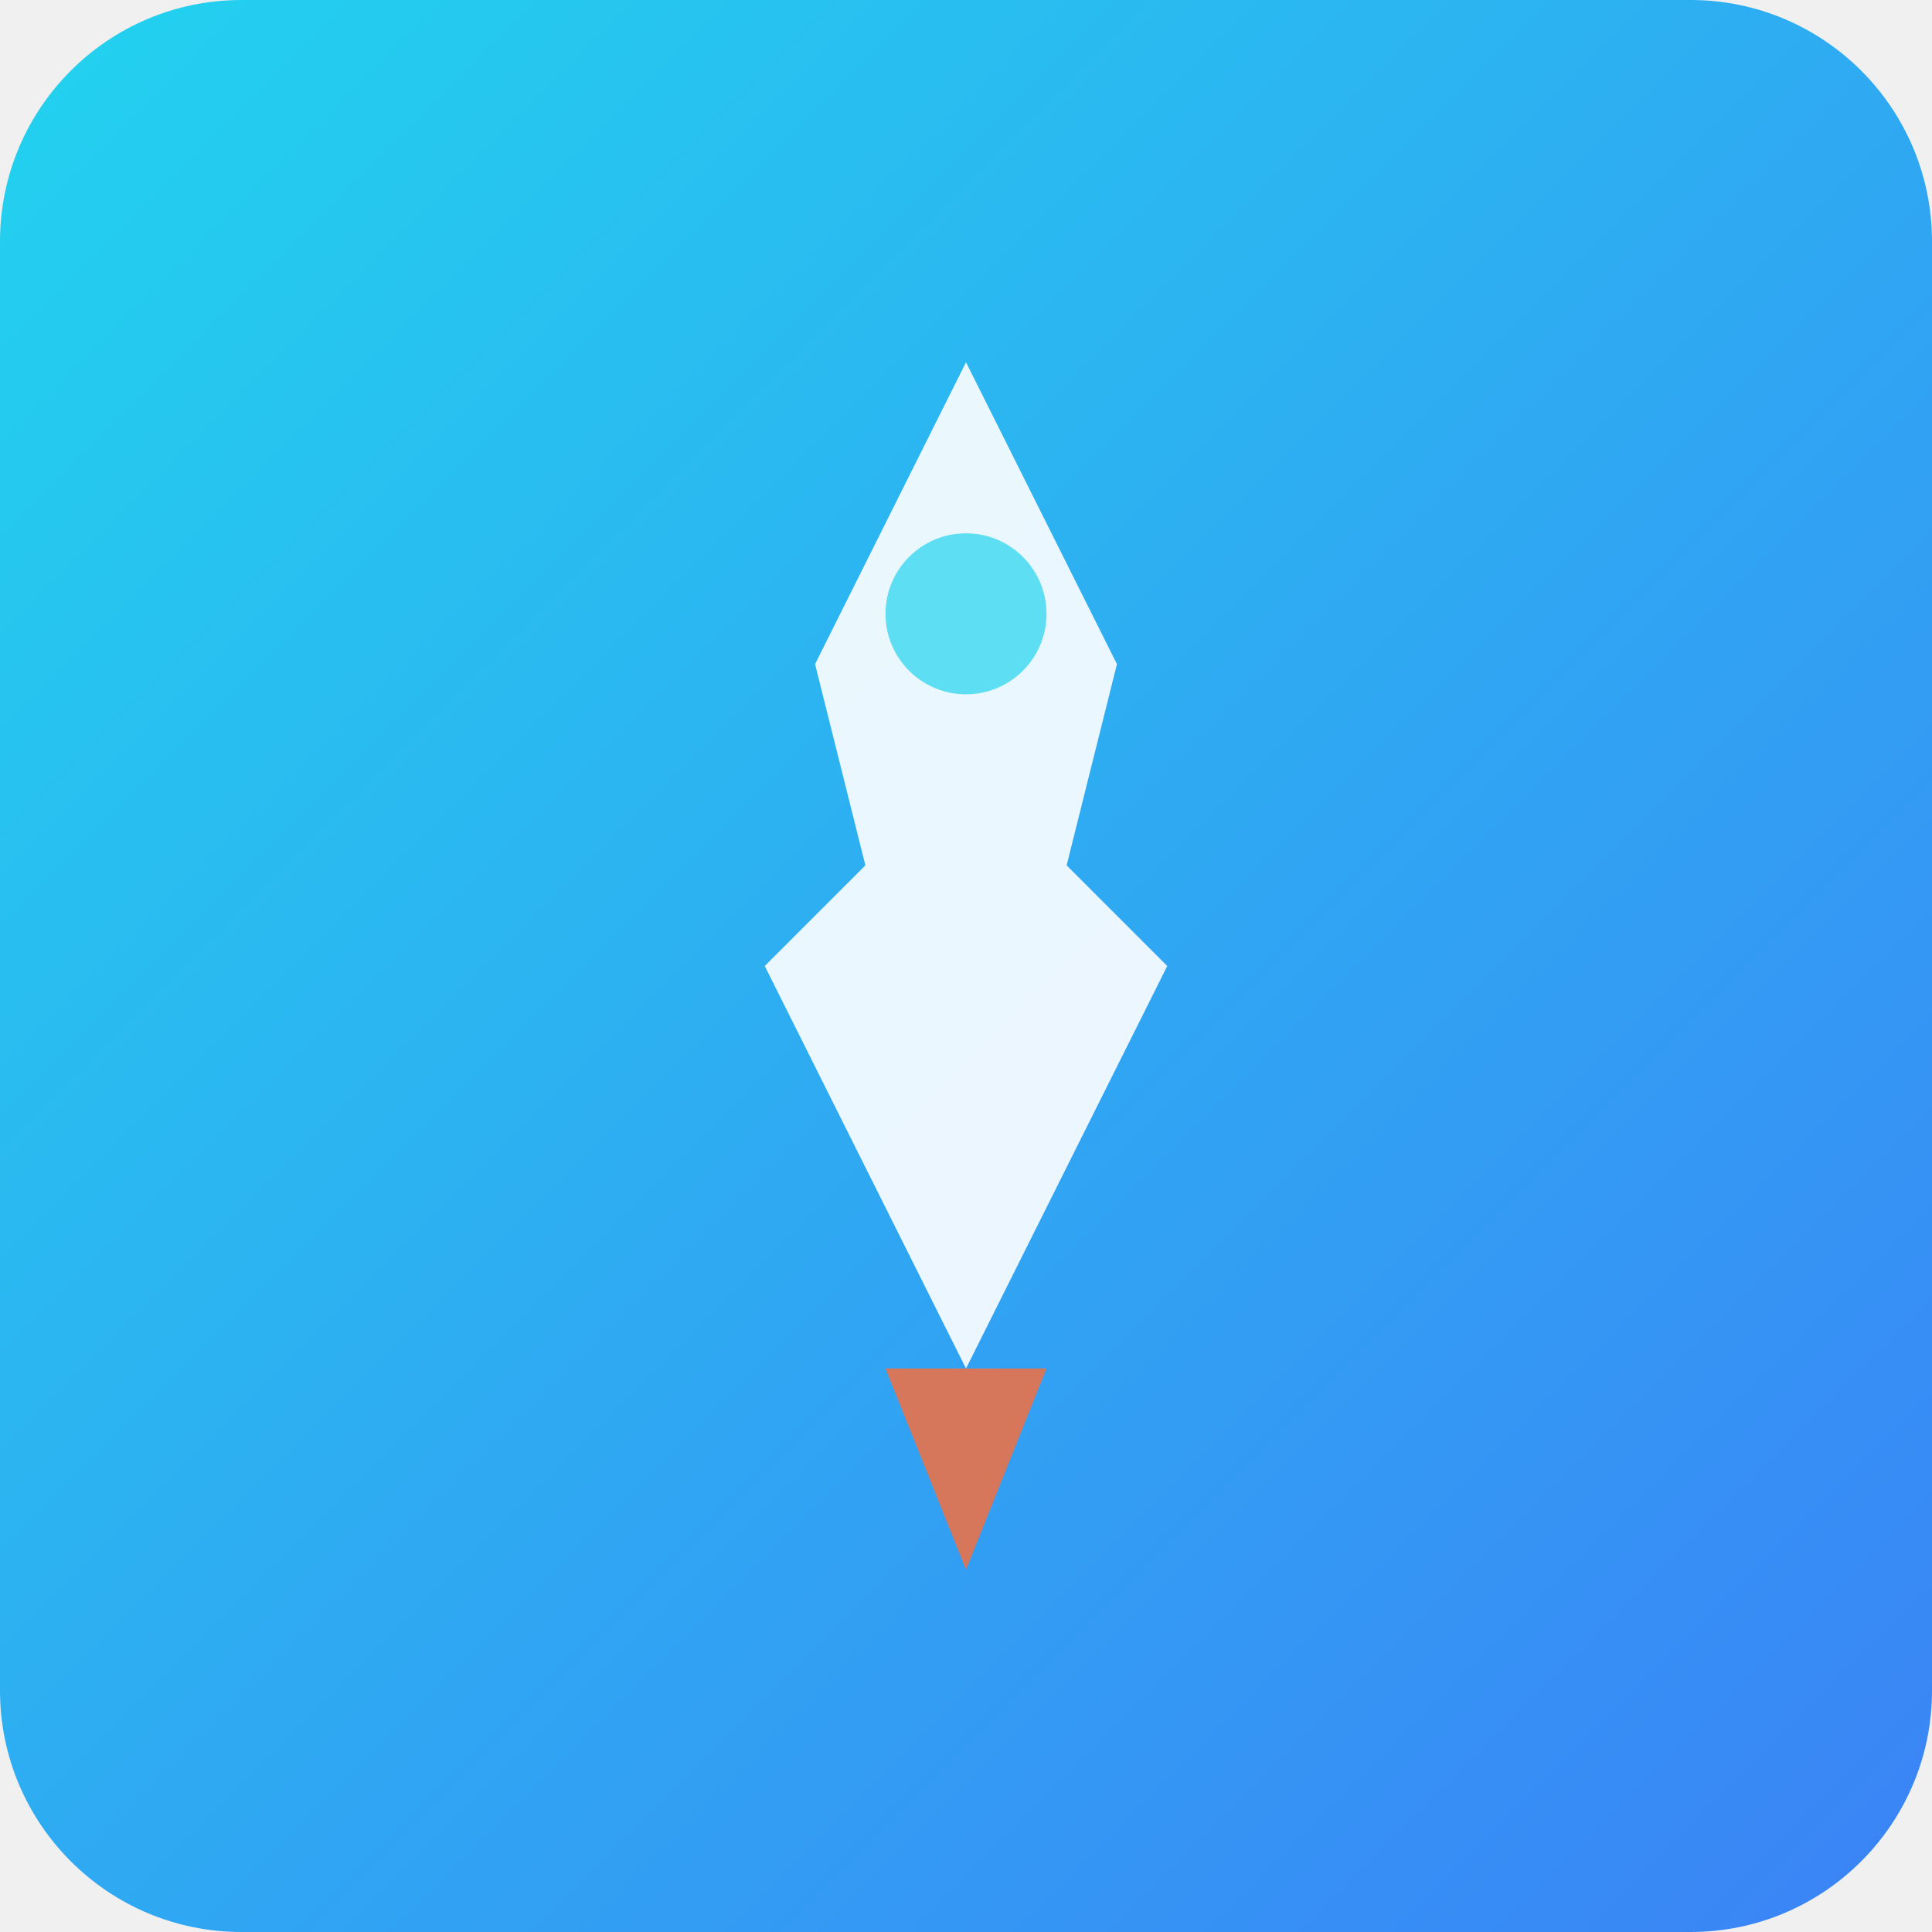
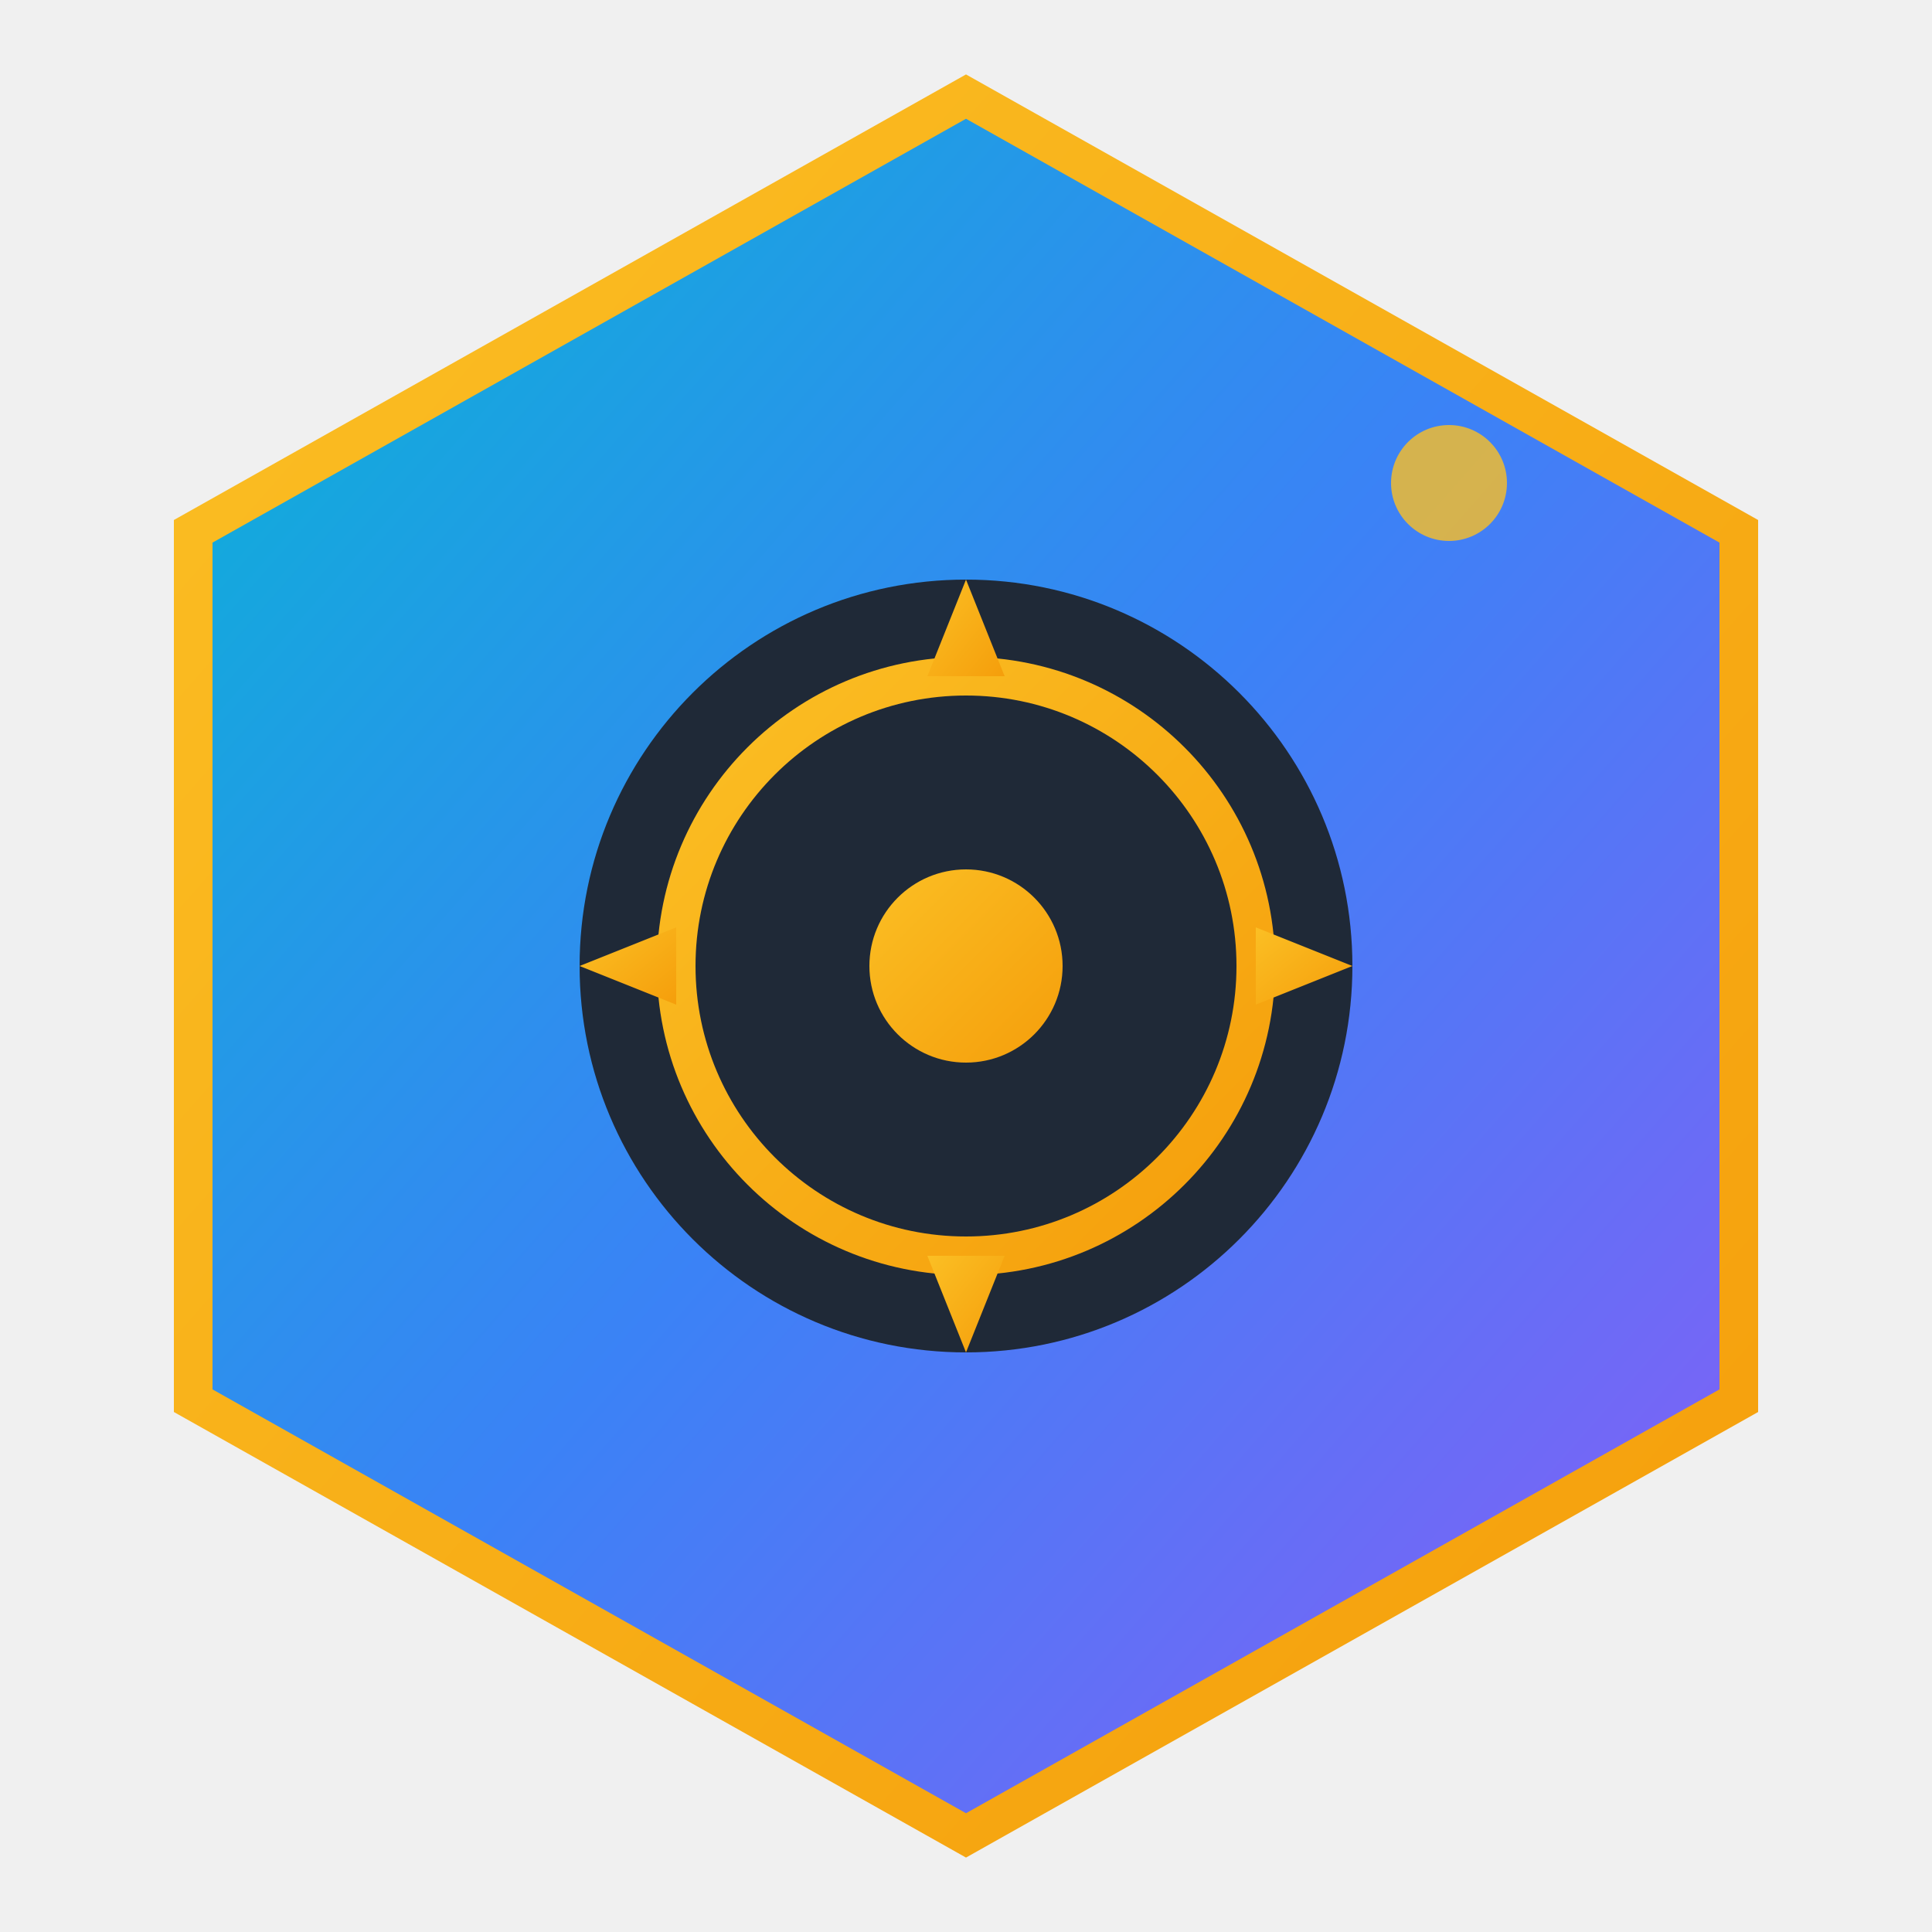
- <svg xmlns="http://www.w3.org/2000/svg" viewBox="0 0 192 192" width="192" height="192">
+ <svg xmlns="http://www.w3.org/2000/svg" width="100" height="100" viewBox="0 0 100 100" fill="none">
  <defs>
-     <linearGradient id="grad" x1="0%" y1="0%" x2="100%" y2="100%">
-       <stop offset="0%" style="stop-color:#22d3ee;stop-opacity:1" />
-       <stop offset="100%" style="stop-color:#3b82f6;stop-opacity:1" />
+     <linearGradient id="hexGradient" x1="0%" y1="0%" x2="100%" y2="100%">
+       <stop offset="0%" stop-color="#06b6d4" />
+       <stop offset="50%" stop-color="#3b82f6" />
+       <stop offset="100%" stop-color="#8b5cf6" />
+     </linearGradient>
+     <linearGradient id="innerGlow" x1="0%" y1="0%" x2="100%" y2="100%">
+       <stop offset="0%" stop-color="#fbbf24" />
+       <stop offset="100%" stop-color="#f59e0b" />
    </linearGradient>
  </defs>
-   <rect width="192" height="192" rx="24" fill="url(#grad)" />
-   <g transform="translate(96,96)">
-     <path d="M0,-60 L-15,-30 L-10,-10 L-20,0 L-10,20 L0,40 L10,20 L20,0 L10,-10 L15,-30 Z" fill="white" opacity="0.9" />
-     <path d="M-8,40 L0,60 L8,40 Z" fill="#ff6b35" opacity="0.8" />
-     <circle cx="0" cy="-35" r="8" fill="#22d3ee" opacity="0.7" />
-   </g>
+   <path d="M50 5 L90 27.5 L90 72.5 L50 95 L10 72.5 L10 27.5 Z" fill="url(#hexGradient)" stroke="url(#innerGlow)" stroke-width="2" />
+   <circle cx="50" cy="50" r="20" fill="#1f2937" />
+   <circle cx="50" cy="50" r="15" fill="none" stroke="url(#innerGlow)" stroke-width="2" />
+   <path d="M50 30 L52 35 L48 35 Z" fill="url(#innerGlow)" />
+   <path d="M50 70 L52 65 L48 65 Z" fill="url(#innerGlow)" />
+   <path d="M30 50 L35 52 L35 48 Z" fill="url(#innerGlow)" />
+   <path d="M70 50 L65 52 L65 48 Z" fill="url(#innerGlow)" />
+   <circle cx="50" cy="50" r="5" fill="url(#innerGlow)" />
+   <circle cx="75" cy="25" r="3" fill="#fbbf24" opacity="0.8">
+     <animate attributeName="opacity" values="0.8;0.3;0.8" dur="2s" repeatCount="indefinite" />
+   </circle>
</svg>
